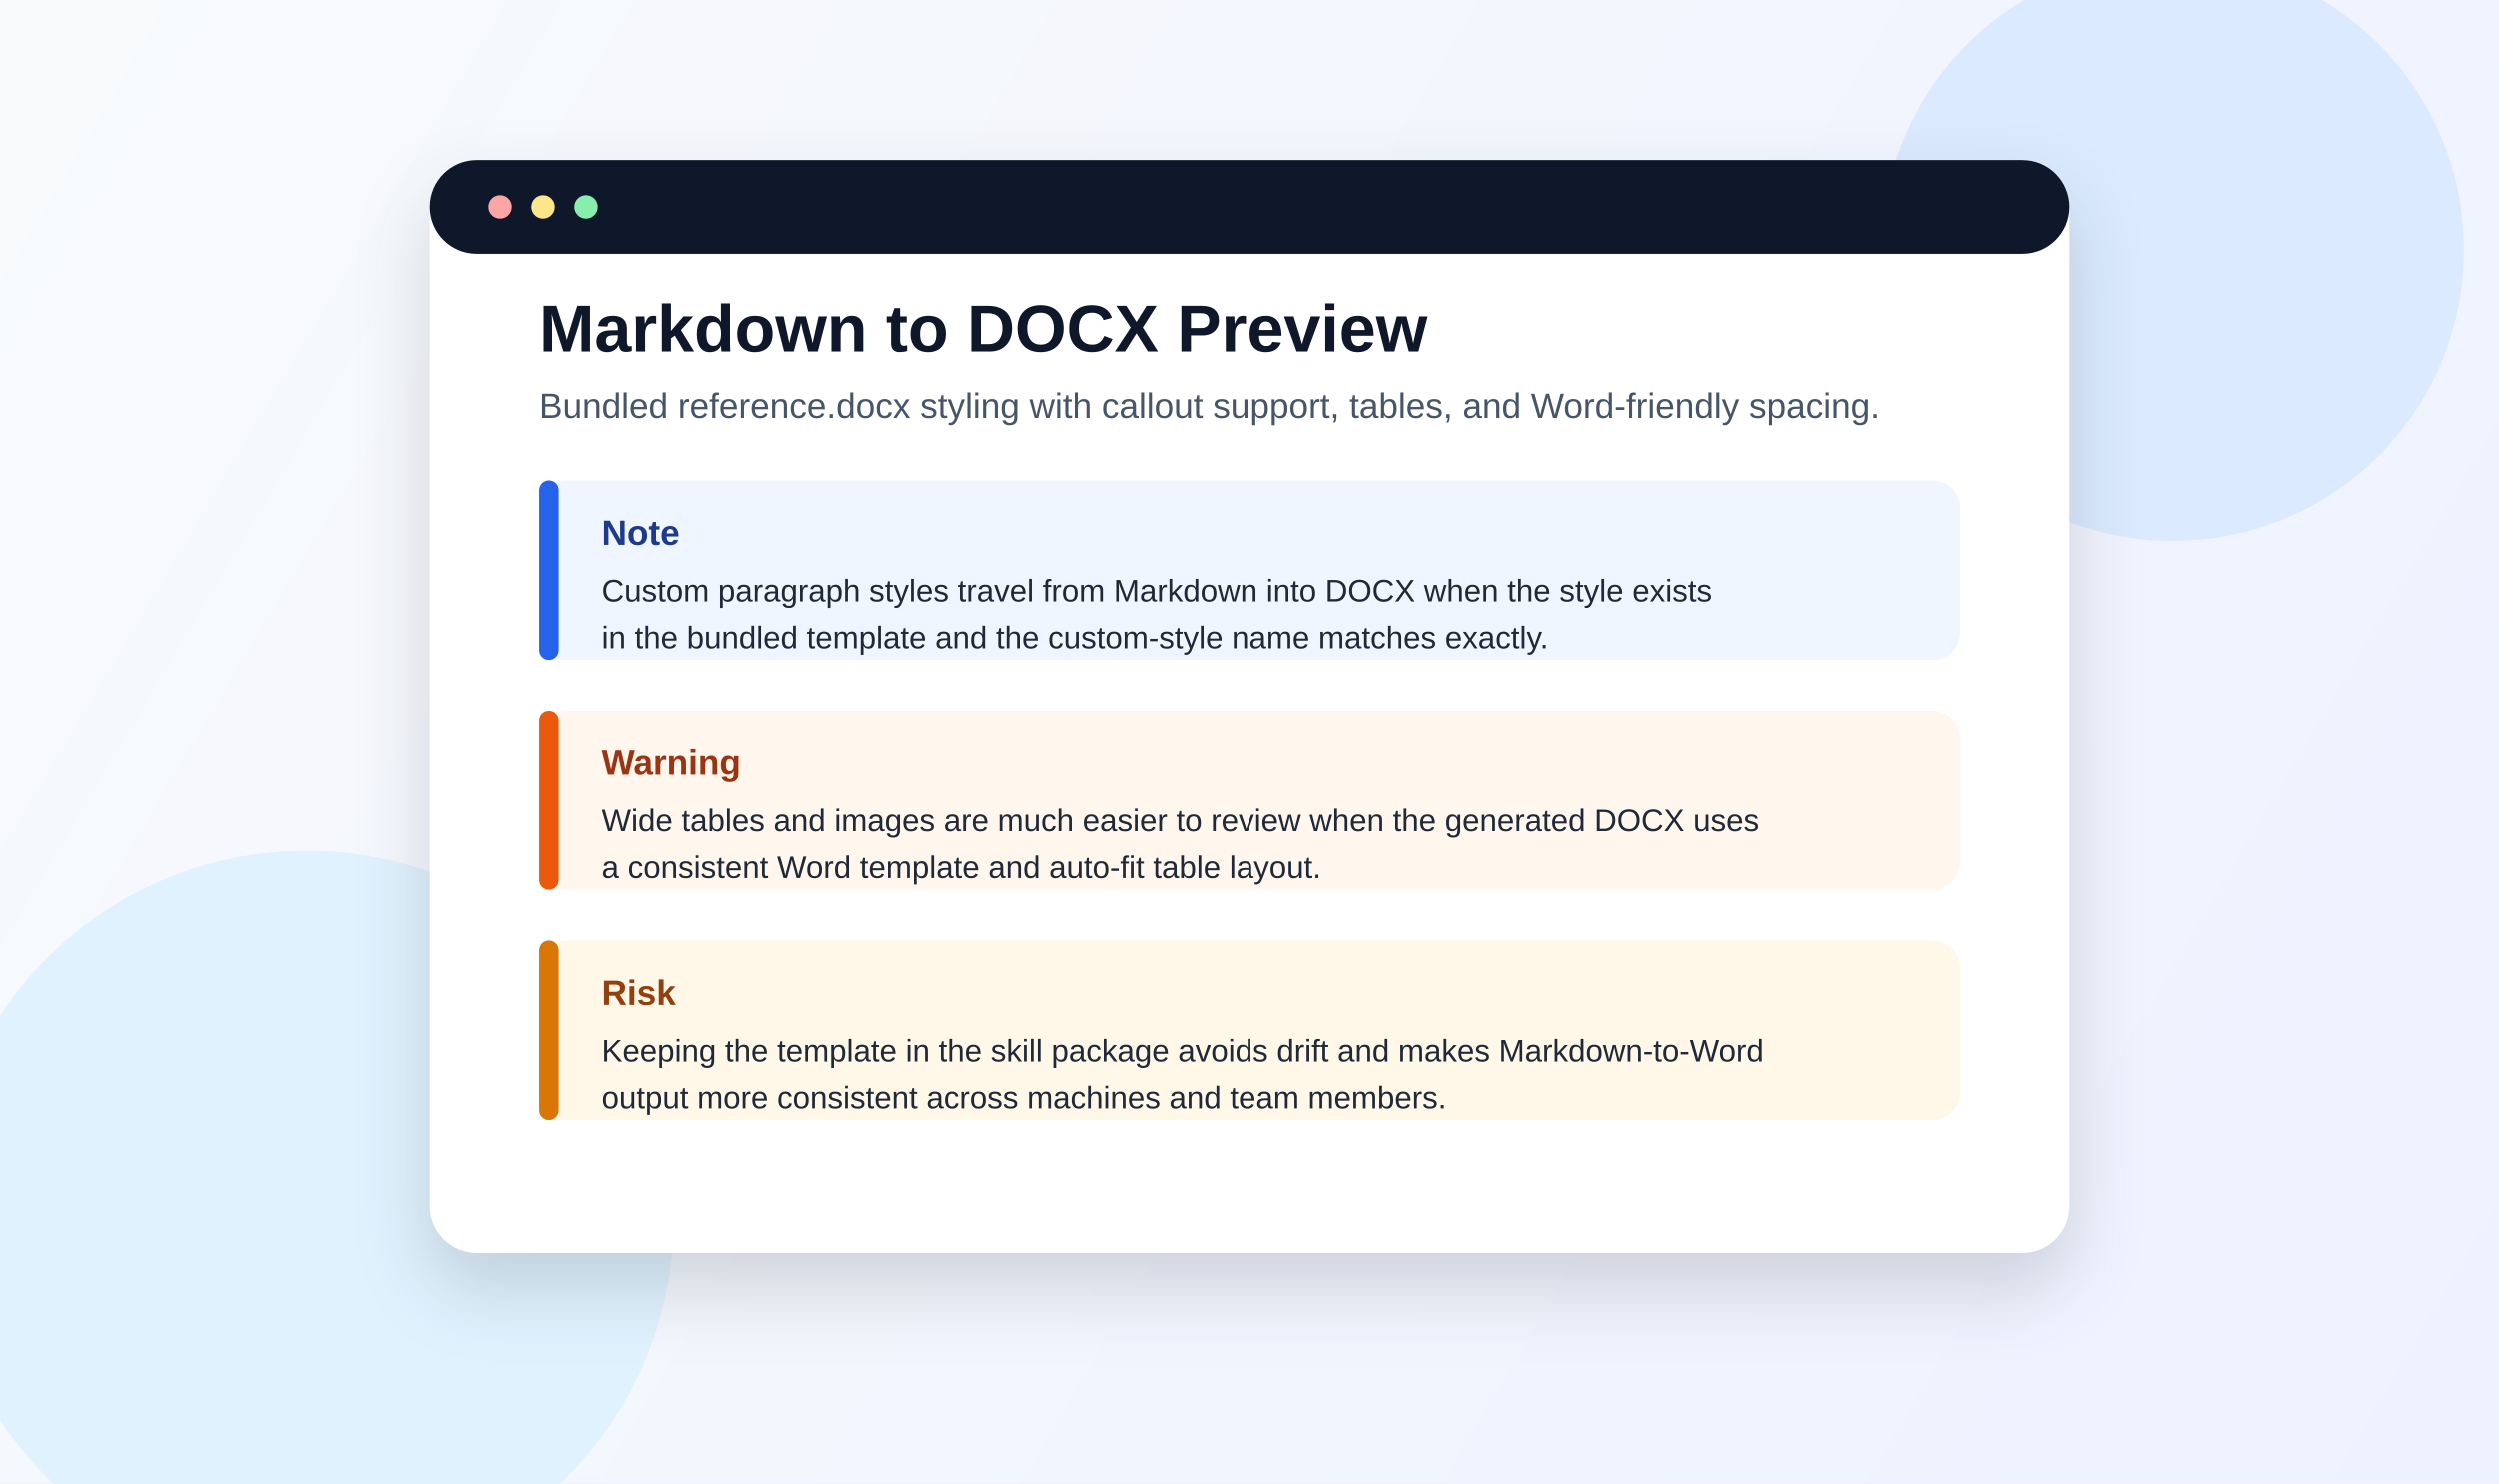
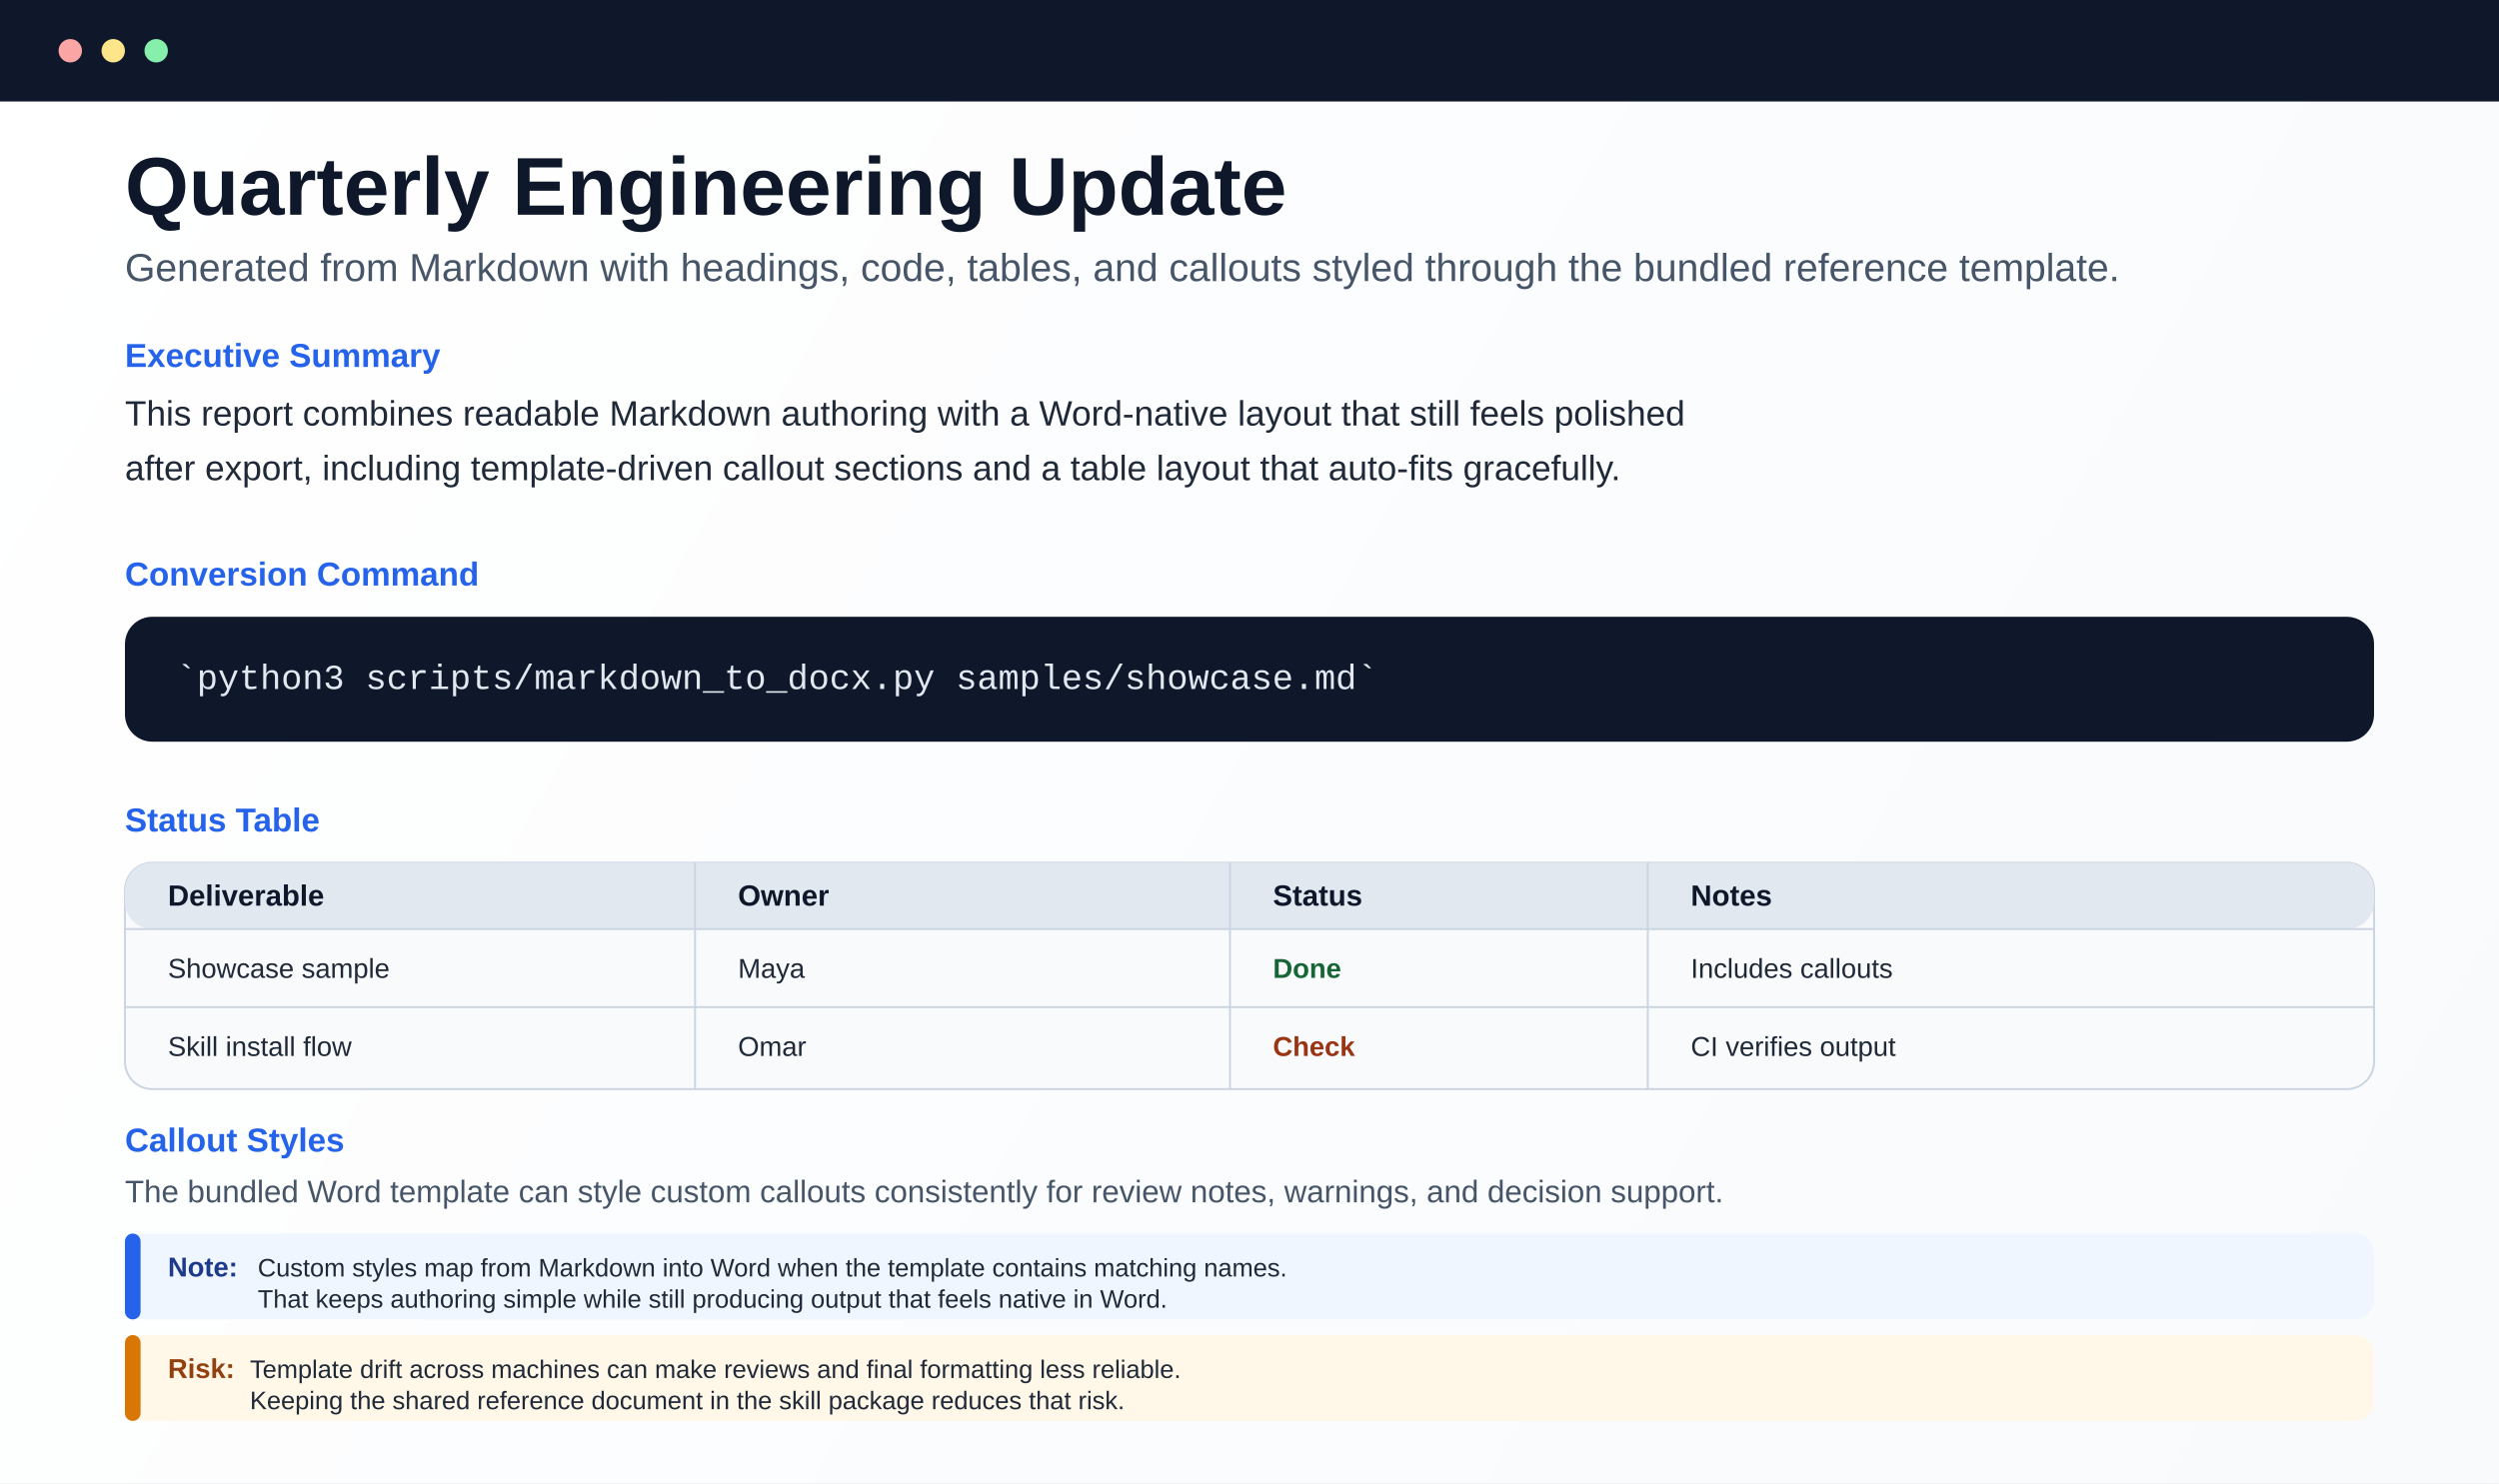
<svg xmlns="http://www.w3.org/2000/svg" width="1280" height="760" viewBox="0 0 1280 760" fill="none">
  <defs>
-     <linearGradient id="bg" x1="0" y1="0" x2="1280" y2="760" gradientUnits="userSpaceOnUse">
-       <stop stop-color="#F8FAFC" />
-       <stop offset="1" stop-color="#EEF2FF" />
-     </linearGradient>
-     <filter id="shadow" x="182" y="62" width="916" height="636" filterUnits="userSpaceOnUse" color-interpolation-filters="sRGB">
+     <filter id="shadow" x="-6" y="-6" width="1292" height="772" filterUnits="userSpaceOnUse" color-interpolation-filters="sRGB">
      <feFlood flood-opacity="0" result="BackgroundImageFix" />
      <feColorMatrix in="SourceAlpha" type="matrix" values="0 0 0 0 0 0 0 0 0 0 0 0 0 0 0 0 0 0 127 0" result="hardAlpha" />
-       <feOffset dy="18" />
-       <feGaussianBlur stdDeviation="19" />
-       <feColorMatrix type="matrix" values="0 0 0 0 0.059 0 0 0 0 0.09 0 0 0 0 0.165 0 0 0 0.16 0" />
+       <feOffset dy="10" />
+       <feGaussianBlur stdDeviation="8" />
+       <feColorMatrix type="matrix" values="0 0 0 0 0.059 0 0 0 0 0.09 0 0 0 0 0.165 0 0 0 0.08 0" />
      <feBlend mode="normal" in2="BackgroundImageFix" result="effect1_dropShadow_0_1" />
      <feBlend mode="normal" in="SourceGraphic" in2="effect1_dropShadow_0_1" result="shape" />
    </filter>
+     <linearGradient id="pageGlow" x1="0" y1="0" x2="1280" y2="760" gradientUnits="userSpaceOnUse">
+       <stop stop-color="#FFFFFF" />
+       <stop offset="1" stop-color="#F8FAFC" />
+     </linearGradient>
  </defs>
-   <rect width="1280" height="760" fill="url(#bg)" />
-   <circle cx="1113" cy="128" r="149" fill="#DBEAFE" />
-   <circle cx="157" cy="624" r="188" fill="#E0F2FE" />
  <g filter="url(#shadow)">
-     <rect x="220" y="82" width="840" height="560" rx="24" fill="white" />
-     <rect x="220" y="82" width="840" height="48" rx="24" fill="#0F172A" />
-     <circle cx="256" cy="106" r="6" fill="#FCA5A5" />
-     <circle cx="278" cy="106" r="6" fill="#FDE68A" />
-     <circle cx="300" cy="106" r="6" fill="#86EFAC" />
-     <text x="276" y="180" fill="#0F172A" font-size="34" font-family="Arial, Helvetica, sans-serif" font-weight="700">Markdown to DOCX Preview</text>
-     <text x="276" y="214" fill="#475569" font-size="18" font-family="Arial, Helvetica, sans-serif">Bundled reference.docx styling with callout support, tables, and Word-friendly spacing.</text>
-     <rect x="276" y="246" width="728" height="92" rx="14" fill="#EFF6FF" />
-     <rect x="276" y="246" width="10" height="92" rx="5" fill="#2563EB" />
-     <text x="308" y="279" fill="#1E3A8A" font-size="18" font-family="Arial, Helvetica, sans-serif" font-weight="700">Note</text>
-     <text x="308" y="308" fill="#1F2937" font-size="16" font-family="Arial, Helvetica, sans-serif">Custom paragraph styles travel from Markdown into DOCX when the style exists</text>
-     <text x="308" y="332" fill="#1F2937" font-size="16" font-family="Arial, Helvetica, sans-serif">in the bundled template and the custom-style name matches exactly.</text>
-     <rect x="276" y="364" width="728" height="92" rx="14" fill="#FFF7ED" />
-     <rect x="276" y="364" width="10" height="92" rx="5" fill="#EA580C" />
-     <text x="308" y="397" fill="#9A3412" font-size="18" font-family="Arial, Helvetica, sans-serif" font-weight="700">Warning</text>
-     <text x="308" y="426" fill="#1F2937" font-size="16" font-family="Arial, Helvetica, sans-serif">Wide tables and images are much easier to review when the generated DOCX uses</text>
-     <text x="308" y="450" fill="#1F2937" font-size="16" font-family="Arial, Helvetica, sans-serif">a consistent Word template and auto-fit table layout.</text>
-     <rect x="276" y="482" width="728" height="92" rx="14" fill="#FFF7E8" />
-     <rect x="276" y="482" width="10" height="92" rx="5" fill="#D97706" />
-     <text x="308" y="515" fill="#92400E" font-size="18" font-family="Arial, Helvetica, sans-serif" font-weight="700">Risk</text>
-     <text x="308" y="544" fill="#1F2937" font-size="16" font-family="Arial, Helvetica, sans-serif">Keeping the template in the skill package avoids drift and makes Markdown-to-Word</text>
-     <text x="308" y="568" fill="#1F2937" font-size="16" font-family="Arial, Helvetica, sans-serif">output more consistent across machines and team members.</text>
+     <rect x="0" y="0" width="1280" height="760" rx="0" fill="url(#pageGlow)" />
+     <rect x="0" y="0" width="1280" height="52" rx="0" fill="#0F172A" />
+     <circle cx="36" cy="26" r="6" fill="#FCA5A5" />
+     <circle cx="58" cy="26" r="6" fill="#FDE68A" />
+     <circle cx="80" cy="26" r="6" fill="#86EFAC" />
+     <text x="64" y="110" fill="#0F172A" font-size="42" font-family="Arial, Helvetica, sans-serif" font-weight="700">Quarterly Engineering Update</text>
+     <text x="64" y="144" fill="#475569" font-size="20" font-family="Arial, Helvetica, sans-serif">Generated from Markdown with headings, code, tables, and callouts styled through the bundled reference template.</text>
+     <text x="64" y="188" fill="#2563EB" font-size="17" font-family="Arial, Helvetica, sans-serif" font-weight="700">Executive Summary</text>
+     <text x="64" y="218" fill="#1F2937" font-size="18" font-family="Arial, Helvetica, sans-serif">This report combines readable Markdown authoring with a Word-native layout that still feels polished</text>
+     <text x="64" y="246" fill="#1F2937" font-size="18" font-family="Arial, Helvetica, sans-serif">after export, including template-driven callout sections and a table layout that auto-fits gracefully.</text>
+     <text x="64" y="300" fill="#2563EB" font-size="17" font-family="Arial, Helvetica, sans-serif" font-weight="700">Conversion Command</text>
+     <rect x="64" y="316" width="1152" height="64" rx="14" fill="#0F172A" />
+     <text x="90" y="353" fill="#E2E8F0" font-size="18" font-family="'Courier New', Courier, monospace">`python3 scripts/markdown_to_docx.py samples/showcase.md`</text>
+     <text x="64" y="426" fill="#2563EB" font-size="17" font-family="Arial, Helvetica, sans-serif" font-weight="700">Status Table</text>
+     <rect x="64" y="442" width="1152" height="116" rx="14" fill="#F8FAFC" stroke="#CBD5E1" />
+     <rect x="64" y="442" width="1152" height="34" rx="14" fill="#E2E8F0" />
+     <line x1="356" y1="442" x2="356" y2="558" stroke="#CBD5E1" />
+     <line x1="630" y1="442" x2="630" y2="558" stroke="#CBD5E1" />
+     <line x1="844" y1="442" x2="844" y2="558" stroke="#CBD5E1" />
+     <line x1="64" y1="476" x2="1216" y2="476" stroke="#CBD5E1" />
+     <line x1="64" y1="516" x2="1216" y2="516" stroke="#CBD5E1" />
+     <text x="86" y="464" fill="#0F172A" font-size="15" font-family="Arial, Helvetica, sans-serif" font-weight="700">Deliverable</text>
+     <text x="378" y="464" fill="#0F172A" font-size="15" font-family="Arial, Helvetica, sans-serif" font-weight="700">Owner</text>
+     <text x="652" y="464" fill="#0F172A" font-size="15" font-family="Arial, Helvetica, sans-serif" font-weight="700">Status</text>
+     <text x="866" y="464" fill="#0F172A" font-size="15" font-family="Arial, Helvetica, sans-serif" font-weight="700">Notes</text>
+     <text x="86" y="501" fill="#1F2937" font-size="14" font-family="Arial, Helvetica, sans-serif">Showcase sample</text>
+     <text x="378" y="501" fill="#1F2937" font-size="14" font-family="Arial, Helvetica, sans-serif">Maya</text>
+     <text x="652" y="501" fill="#166534" font-size="14" font-family="Arial, Helvetica, sans-serif" font-weight="700">Done</text>
+     <text x="866" y="501" fill="#1F2937" font-size="14" font-family="Arial, Helvetica, sans-serif">Includes callouts</text>
+     <text x="86" y="541" fill="#1F2937" font-size="14" font-family="Arial, Helvetica, sans-serif">Skill install flow</text>
+     <text x="378" y="541" fill="#1F2937" font-size="14" font-family="Arial, Helvetica, sans-serif">Omar</text>
+     <text x="652" y="541" fill="#9A3412" font-size="14" font-family="Arial, Helvetica, sans-serif" font-weight="700">Check</text>
+     <text x="866" y="541" fill="#1F2937" font-size="14" font-family="Arial, Helvetica, sans-serif">CI verifies output</text>
+     <text x="64" y="590" fill="#2563EB" font-size="17" font-family="Arial, Helvetica, sans-serif" font-weight="700">Callout Styles</text>
+     <text x="64" y="616" fill="#475569" font-size="16" font-family="Arial, Helvetica, sans-serif">The bundled Word template can style custom callouts consistently for review notes, warnings, and decision support.</text>
+     <rect x="64" y="632" width="1152" height="44" rx="10" fill="#EFF6FF" />
+     <rect x="64" y="632" width="8" height="44" rx="4" fill="#2563EB" />
+     <text x="86" y="654" fill="#1E3A8A" font-size="14" font-family="Arial, Helvetica, sans-serif" font-weight="700">Note:</text>
+     <text x="132" y="654" fill="#1F2937" font-size="13" font-family="Arial, Helvetica, sans-serif">Custom styles map from Markdown into Word when the template contains matching names.</text>
+     <text x="132" y="670" fill="#1F2937" font-size="13" font-family="Arial, Helvetica, sans-serif">That keeps authoring simple while still producing output that feels native in Word.</text>
+     <rect x="64" y="684" width="1152" height="44" rx="10" fill="#FFF7E8" />
+     <rect x="64" y="684" width="8" height="44" rx="4" fill="#D97706" />
+     <text x="86" y="706" fill="#92400E" font-size="14" font-family="Arial, Helvetica, sans-serif" font-weight="700">Risk:</text>
+     <text x="128" y="706" fill="#1F2937" font-size="13" font-family="Arial, Helvetica, sans-serif">Template drift across machines can make reviews and final formatting less reliable.</text>
+     <text x="128" y="722" fill="#1F2937" font-size="13" font-family="Arial, Helvetica, sans-serif">Keeping the shared reference document in the skill package reduces that risk.</text>
  </g>
</svg>
